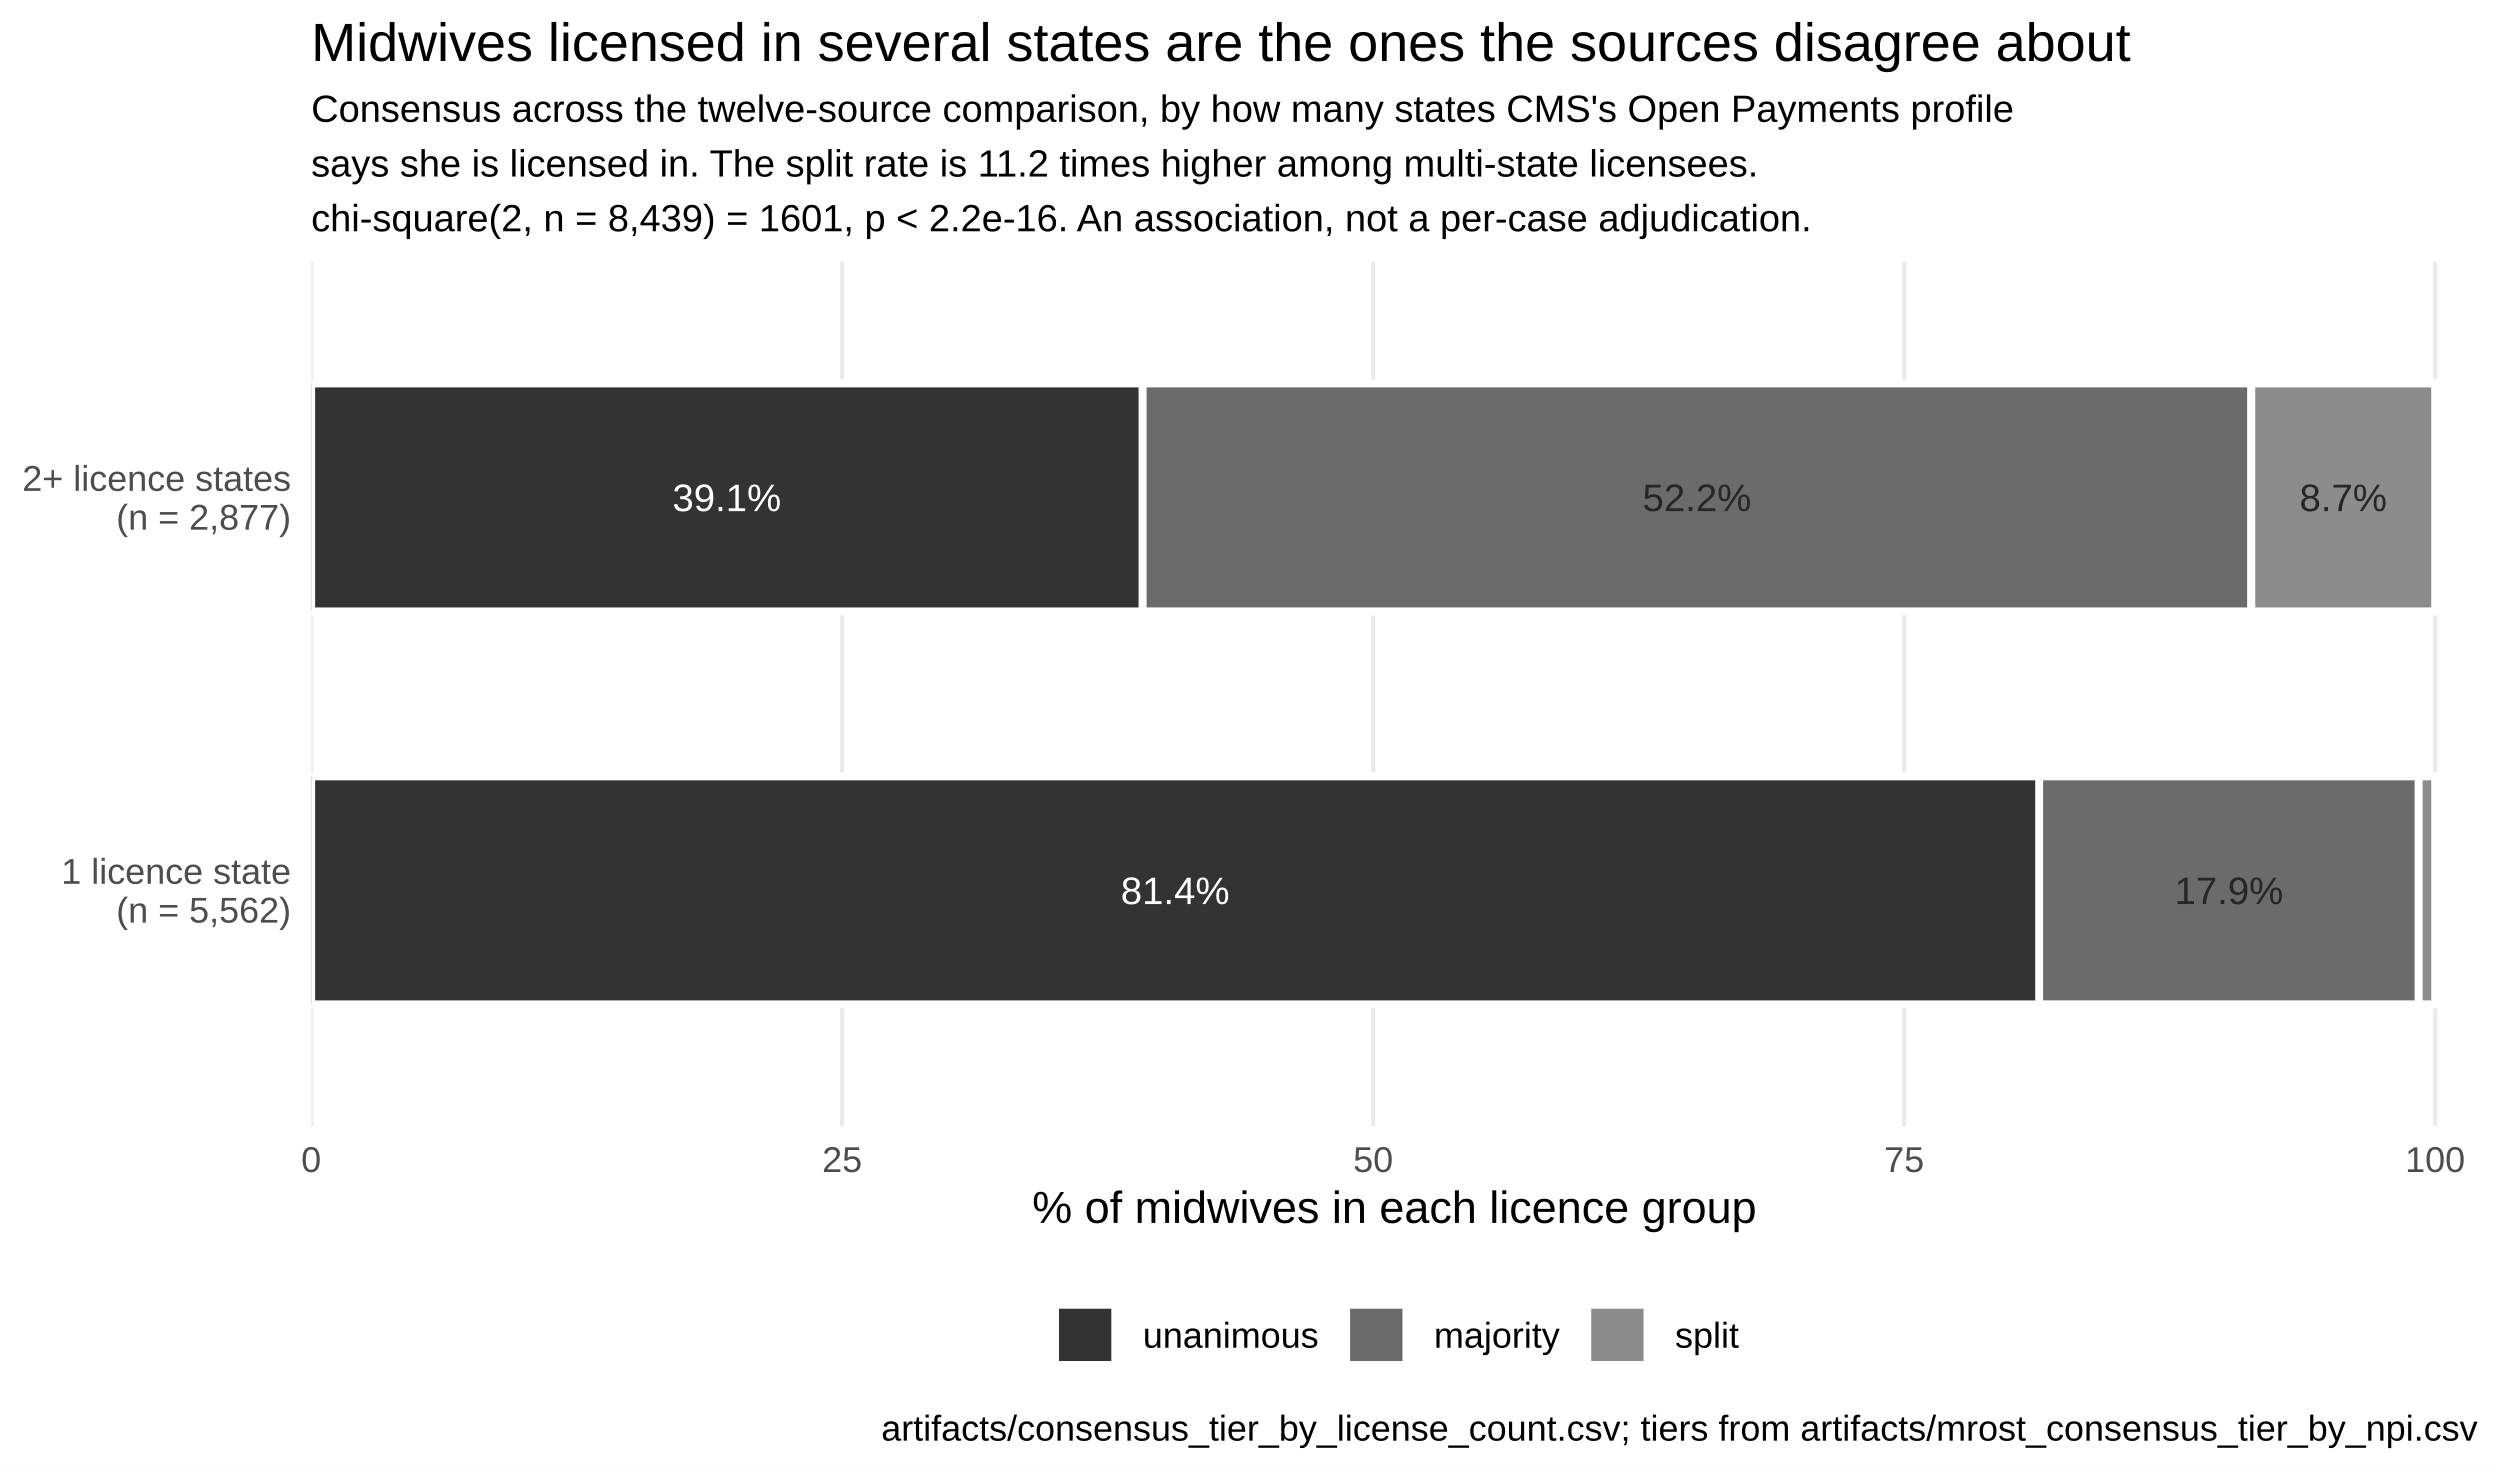
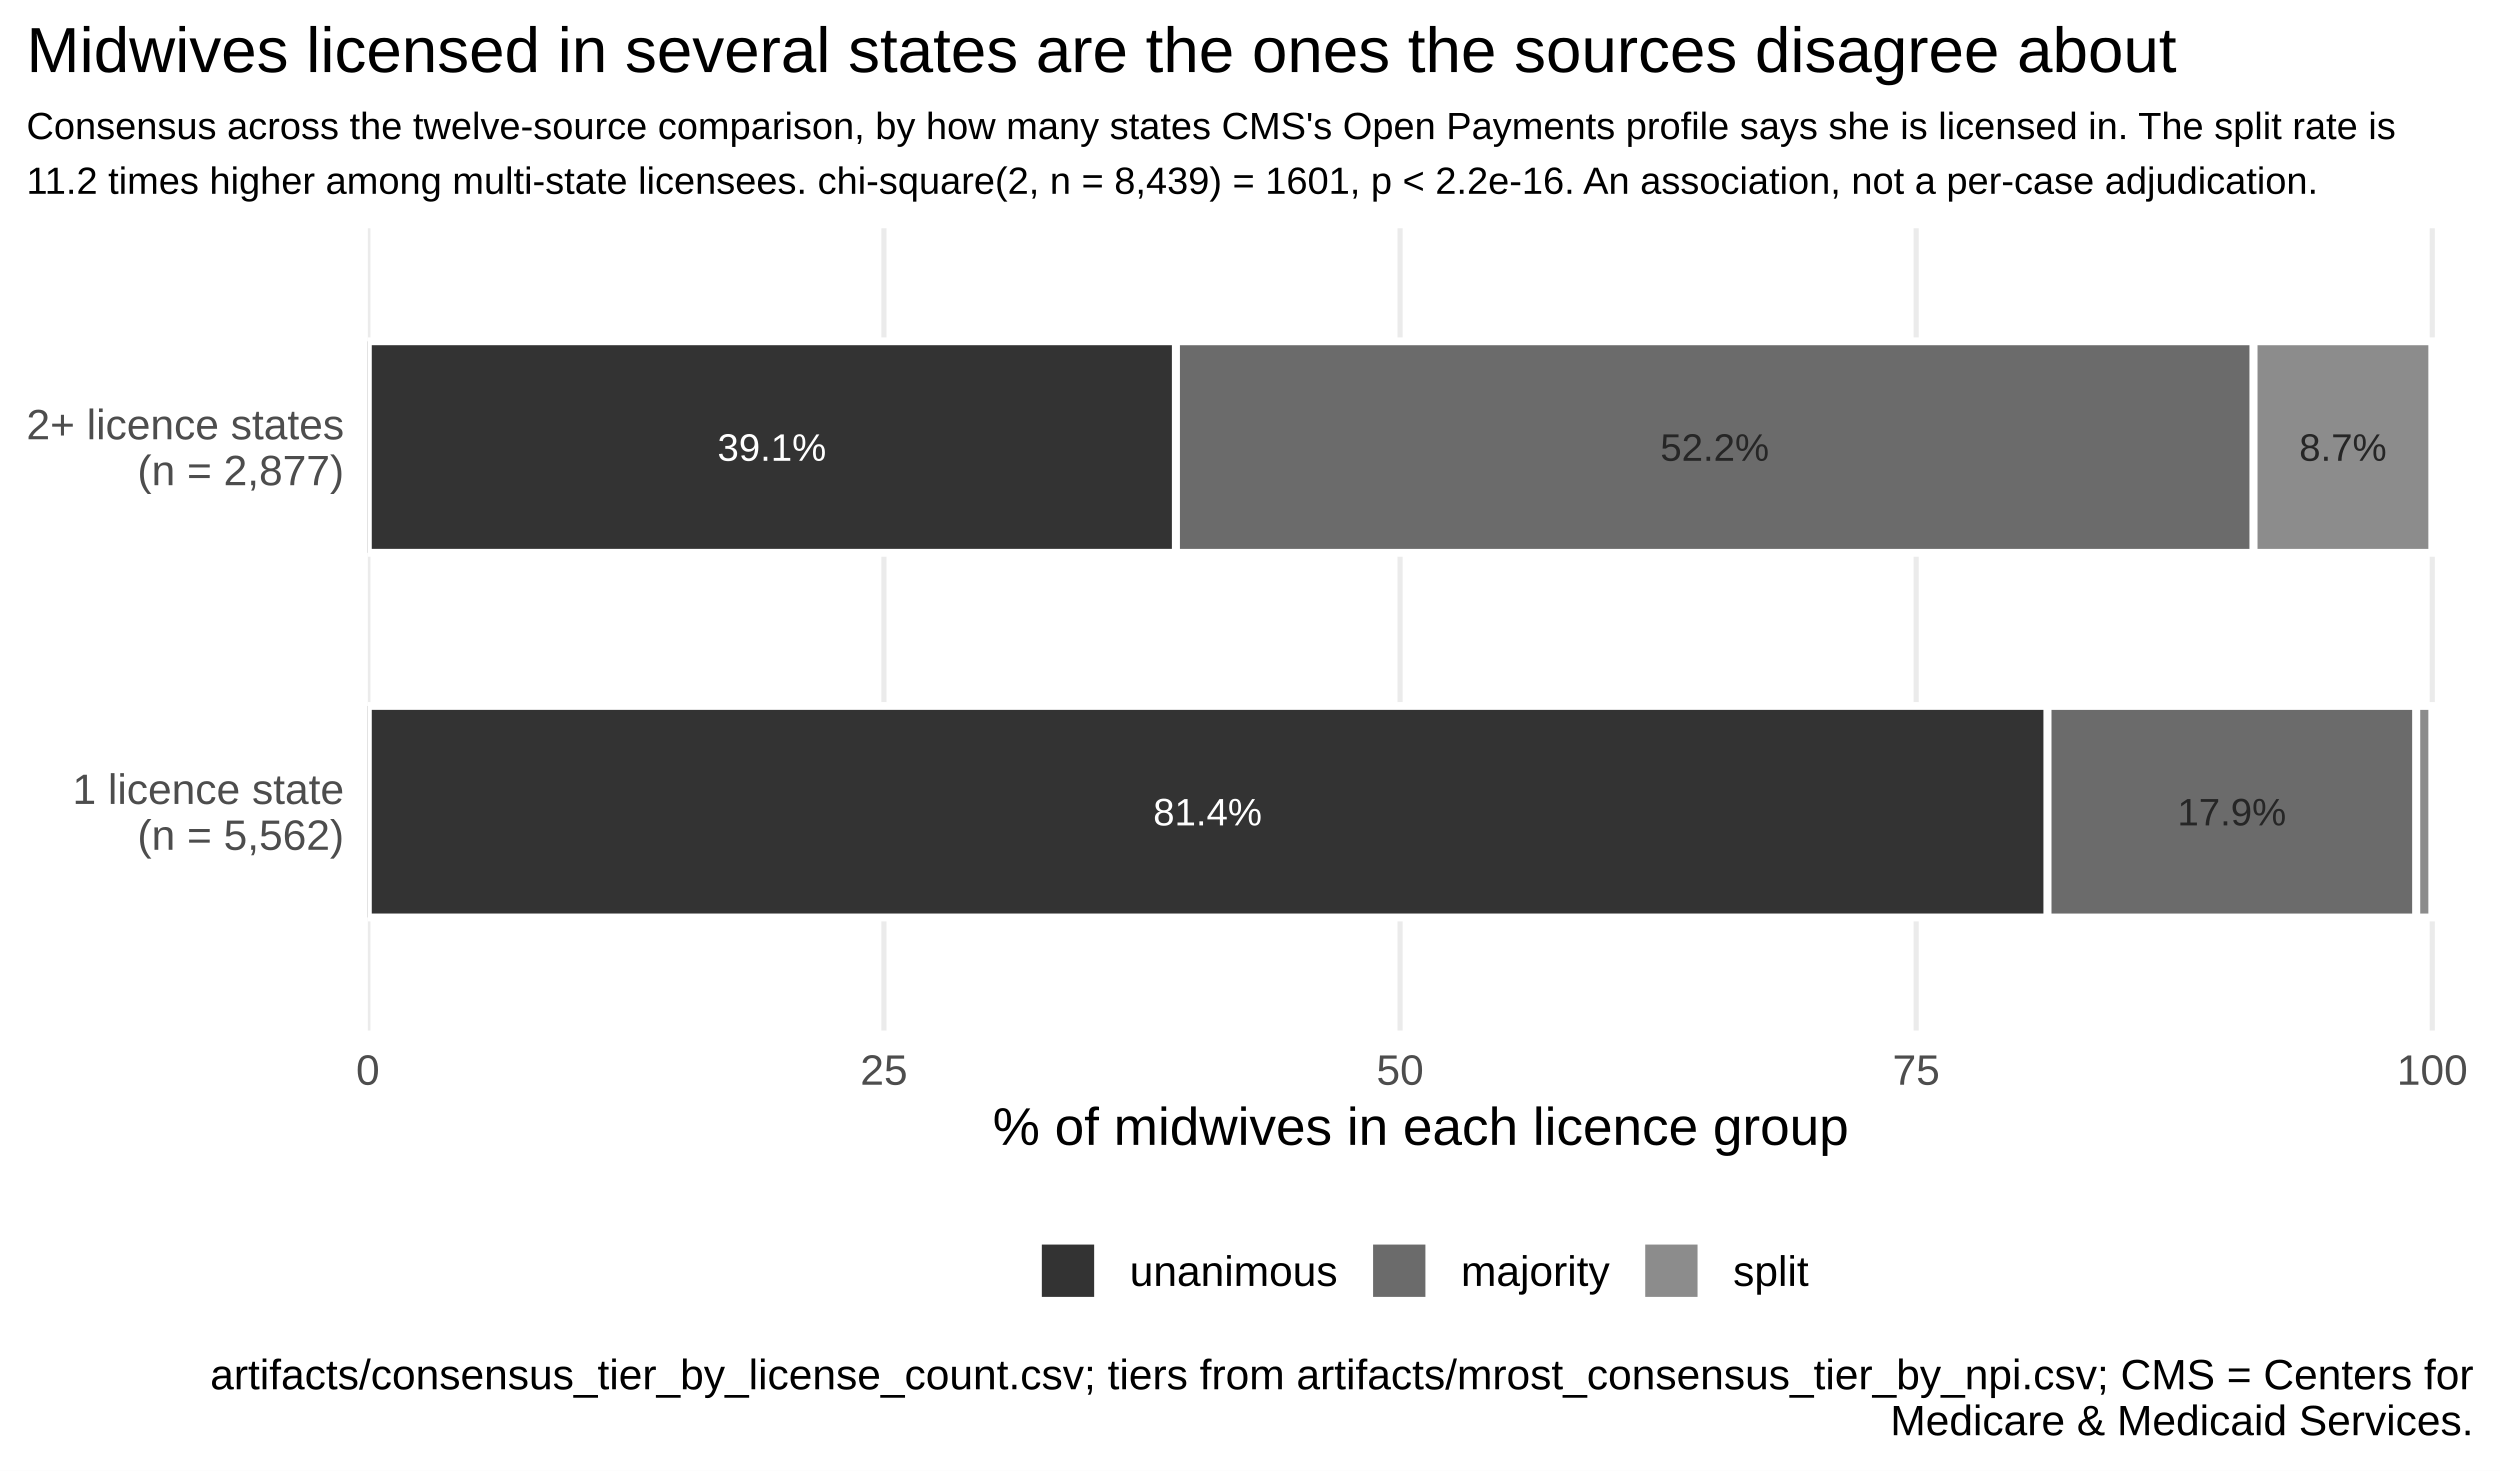
<svg xmlns="http://www.w3.org/2000/svg" width="612.00pt" height="360.00pt" viewBox="0 0 612.00 360.00">
  <g class="svglite">
    <defs>
      <style type="text/css">
    .svglite line, .svglite polyline, .svglite polygon, .svglite path, .svglite rect, .svglite circle {
      fill: none;
      stroke: #000000;
      stroke-linecap: round;
      stroke-linejoin: round;
      stroke-miterlimit: 10.00;
    }
    .svglite text {
      white-space: pre;
    }
    .svglite g.glyphgroup path {
      fill: inherit;
      stroke: none;
    }
  </style>
    </defs>
    <rect width="100%" height="100%" style="stroke: none; fill: #FFFFFF;" />
    <defs>
      <clipPath id="cpMC4wMHw2MTIuMDB8MC4wMHwzNjAuMDA=">
        <rect x="0.00" y="0.00" width="612.00" height="360.00" />
      </clipPath>
    </defs>
    <g clip-path="url(#cpMC4wMHw2MTIuMDB8MC4wMHwzNjAuMDA=)">
-       <rect x="0" y="0.00" width="612.00" height="360.00" style="stroke-width: 1.07; stroke: none; fill: #FFFFFF;" />
+       <rect x="0.00" y="0.00" width="612.00" height="360.00" style="stroke-width: 1.26; stroke: none; fill: #FFFFFF;" />
    </g>
    <defs>
-       <clipPath id="cpNzYuMTh8NjA2LjUyfDY0LjA1fDI3NS42OA==">
-         <rect x="76.18" y="64.05" width="530.34" height="211.62" />
+       <clipPath id="cpOTAuMDV8NjA1LjUyfDU1Ljg4fDI1Mi4yNw==">
+         <rect x="90.05" y="55.88" width="515.47" height="196.39" />
      </clipPath>
    </defs>
-     <g clip-path="url(#cpNzYuMTh8NjA2LjUyfDY0LjA1fDI3NS42OA==)">
-       <polyline points="76.18,275.68 76.18,64.05 " style="stroke-width: 1.07; stroke: #EBEBEB; stroke-linecap: butt;" />
-       <polyline points="206.16,275.68 206.16,64.05 " style="stroke-width: 1.07; stroke: #EBEBEB; stroke-linecap: butt;" />
-       <polyline points="336.15,275.68 336.15,64.05 " style="stroke-width: 1.07; stroke: #EBEBEB; stroke-linecap: butt;" />
-       <polyline points="466.14,275.68 466.14,64.05 " style="stroke-width: 1.07; stroke: #EBEBEB; stroke-linecap: butt;" />
-       <polyline points="596.12,275.68 596.12,64.05 " style="stroke-width: 1.07; stroke: #EBEBEB; stroke-linecap: butt;" />
-       <rect x="499.18" y="190.06" width="92.92" height="55.79" style="stroke-width: 1.92; stroke: #FFFFFF; stroke-linecap: butt; stroke-linejoin: miter; fill: #6B6B6B;" />
-       <rect x="592.10" y="190.06" width="4.02" height="55.79" style="stroke-width: 1.92; stroke: #FFFFFF; stroke-linecap: butt; stroke-linejoin: miter; fill: #8C8C8C;" />
-       <rect x="76.18" y="190.06" width="423.00" height="55.79" style="stroke-width: 1.92; stroke: #FFFFFF; stroke-linecap: butt; stroke-linejoin: miter; fill: #333333;" />
-       <rect x="279.67" y="93.87" width="271.45" height="55.79" style="stroke-width: 1.92; stroke: #FFFFFF; stroke-linecap: butt; stroke-linejoin: miter; fill: #6B6B6B;" />
-       <rect x="551.12" y="93.87" width="45.00" height="55.79" style="stroke-width: 1.92; stroke: #FFFFFF; stroke-linecap: butt; stroke-linejoin: miter; fill: #8C8C8C;" />
-       <rect x="76.18" y="93.87" width="203.50" height="55.79" style="stroke-width: 1.92; stroke: #FFFFFF; stroke-linecap: butt; stroke-linejoin: miter; fill: #333333;" />
-       <text x="545.64" y="221.32" text-anchor="middle" style="font-size: 9.39px;fill: #262626; font-family: &quot;Arial&quot;;" textLength="26.59px" lengthAdjust="spacingAndGlyphs">17.9%</text>
-       <text x="287.68" y="221.32" text-anchor="middle" style="font-size: 9.39px;fill: #FFFFFF; font-family: &quot;Arial&quot;;" textLength="26.59px" lengthAdjust="spacingAndGlyphs">81.4%</text>
-       <text x="415.40" y="125.12" text-anchor="middle" style="font-size: 9.39px;fill: #262626; font-family: &quot;Arial&quot;;" textLength="26.59px" lengthAdjust="spacingAndGlyphs">52.2%</text>
-       <text x="573.62" y="125.12" text-anchor="middle" style="font-size: 9.39px;fill: #262626; font-family: &quot;Arial&quot;;" textLength="21.38px" lengthAdjust="spacingAndGlyphs">8.7%</text>
-       <text x="177.92" y="125.12" text-anchor="middle" style="font-size: 9.39px;fill: #FFFFFF; font-family: &quot;Arial&quot;;" textLength="26.59px" lengthAdjust="spacingAndGlyphs">39.1%</text>
+     <g clip-path="url(#cpOTAuMDV8NjA1LjUyfDU1Ljg4fDI1Mi4yNw==)">
+       <polyline points="90.05,252.27 90.05,55.88 " style="stroke-width: 1.26; stroke: #EBEBEB; stroke-linecap: butt;" />
+       <polyline points="216.39,252.27 216.39,55.88 " style="stroke-width: 1.26; stroke: #EBEBEB; stroke-linecap: butt;" />
+       <polyline points="342.74,252.27 342.74,55.88 " style="stroke-width: 1.26; stroke: #EBEBEB; stroke-linecap: butt;" />
+       <polyline points="469.08,252.27 469.08,55.88 " style="stroke-width: 1.26; stroke: #EBEBEB; stroke-linecap: butt;" />
+       <polyline points="595.42,252.27 595.42,55.88 " style="stroke-width: 1.26; stroke: #EBEBEB; stroke-linecap: butt;" />
+       <rect x="501.20" y="172.82" width="90.31" height="51.78" style="stroke-width: 1.92; stroke: #FFFFFF; stroke-linecap: butt; stroke-linejoin: miter; fill: #6B6B6B;" />
+       <rect x="591.51" y="172.82" width="3.91" height="51.78" style="stroke-width: 1.92; stroke: #FFFFFF; stroke-linecap: butt; stroke-linejoin: miter; fill: #8C8C8C;" />
+       <rect x="90.05" y="172.82" width="411.14" height="51.78" style="stroke-width: 1.92; stroke: #FFFFFF; stroke-linecap: butt; stroke-linejoin: miter; fill: #333333;" />
+       <rect x="287.84" y="83.55" width="263.84" height="51.78" style="stroke-width: 1.92; stroke: #FFFFFF; stroke-linecap: butt; stroke-linejoin: miter; fill: #6B6B6B;" />
+       <rect x="551.68" y="83.55" width="43.74" height="51.78" style="stroke-width: 1.92; stroke: #FFFFFF; stroke-linecap: butt; stroke-linejoin: miter; fill: #8C8C8C;" />
+       <rect x="90.05" y="83.55" width="197.79" height="51.78" style="stroke-width: 1.92; stroke: #FFFFFF; stroke-linecap: butt; stroke-linejoin: miter; fill: #333333;" />
+       <text x="546.35" y="202.06" text-anchor="middle" style="font-size: 9.39px;fill: #262626; font-family: &quot;Arial&quot;;" textLength="26.59px" lengthAdjust="spacingAndGlyphs">17.9%</text>
+       <text x="295.62" y="202.06" text-anchor="middle" style="font-size: 9.39px;fill: #FFFFFF; font-family: &quot;Arial&quot;;" textLength="26.59px" lengthAdjust="spacingAndGlyphs">81.4%</text>
+       <text x="419.76" y="112.80" text-anchor="middle" style="font-size: 9.39px;fill: #262626; font-family: &quot;Arial&quot;;" textLength="26.59px" lengthAdjust="spacingAndGlyphs">52.2%</text>
+       <text x="573.55" y="112.80" text-anchor="middle" style="font-size: 9.39px;fill: #262626; font-family: &quot;Arial&quot;;" textLength="21.38px" lengthAdjust="spacingAndGlyphs">8.7%</text>
+       <text x="188.95" y="112.80" text-anchor="middle" style="font-size: 9.39px;fill: #FFFFFF; font-family: &quot;Arial&quot;;" textLength="26.59px" lengthAdjust="spacingAndGlyphs">39.1%</text>
    </g>
    <g clip-path="url(#cpMC4wMHw2MTIuMDB8MC4wMHwzNjAuMDA=)">
-       <text x="71.25" y="216.36" text-anchor="end" style="font-size: 8.80px;fill: #4D4D4D; font-family: &quot;Arial&quot;;" textLength="56.22px" lengthAdjust="spacingAndGlyphs">1 licence state</text>
-       <text x="71.25" y="225.86" text-anchor="end" style="font-size: 8.80px;fill: #4D4D4D; font-family: &quot;Arial&quot;;" textLength="42.75px" lengthAdjust="spacingAndGlyphs">(n = 5,562)</text>
-       <text x="71.25" y="120.17" text-anchor="end" style="font-size: 8.80px;fill: #4D4D4D; font-family: &quot;Arial&quot;;" textLength="65.77px" lengthAdjust="spacingAndGlyphs">2+ licence states</text>
-       <text x="71.25" y="129.67" text-anchor="end" style="font-size: 8.80px;fill: #4D4D4D; font-family: &quot;Arial&quot;;" textLength="42.75px" lengthAdjust="spacingAndGlyphs">(n = 2,877)</text>
-       <text x="76.18" y="286.91" text-anchor="middle" style="font-size: 8.80px;fill: #4D4D4D; font-family: &quot;Arial&quot;;" textLength="4.89px" lengthAdjust="spacingAndGlyphs">0</text>
-       <text x="206.16" y="286.91" text-anchor="middle" style="font-size: 8.80px;fill: #4D4D4D; font-family: &quot;Arial&quot;;" textLength="9.78px" lengthAdjust="spacingAndGlyphs">25</text>
-       <text x="336.15" y="286.91" text-anchor="middle" style="font-size: 8.80px;fill: #4D4D4D; font-family: &quot;Arial&quot;;" textLength="9.78px" lengthAdjust="spacingAndGlyphs">50</text>
-       <text x="466.14" y="286.91" text-anchor="middle" style="font-size: 8.80px;fill: #4D4D4D; font-family: &quot;Arial&quot;;" textLength="9.78px" lengthAdjust="spacingAndGlyphs">75</text>
-       <text x="596.12" y="286.91" text-anchor="middle" style="font-size: 8.80px;fill: #4D4D4D; font-family: &quot;Arial&quot;;" textLength="14.67px" lengthAdjust="spacingAndGlyphs">100</text>
-       <text x="341.35" y="299.37" text-anchor="middle" style="font-size: 11.00px; font-family: &quot;Arial&quot;;" textLength="177.41px" lengthAdjust="spacingAndGlyphs">% of midwives in each licence group</text>
-       <rect x="258.28" y="319.41" width="14.73" height="14.73" style="stroke-width: 1.92; stroke: #FFFFFF; stroke-linecap: butt; stroke-linejoin: miter; fill: #333333;" />
-       <rect x="329.55" y="319.41" width="14.73" height="14.73" style="stroke-width: 1.92; stroke: #FFFFFF; stroke-linecap: butt; stroke-linejoin: miter; fill: #6B6B6B;" />
-       <rect x="388.57" y="319.41" width="14.73" height="14.73" style="stroke-width: 1.92; stroke: #FFFFFF; stroke-linecap: butt; stroke-linejoin: miter; fill: #8C8C8C;" />
-       <text x="279.76" y="329.92" style="font-size: 8.80px; font-family: &quot;Arial&quot;;" textLength="43.03px" lengthAdjust="spacingAndGlyphs">unanimous</text>
-       <text x="351.03" y="329.92" style="font-size: 8.80px; font-family: &quot;Arial&quot;;" textLength="30.78px" lengthAdjust="spacingAndGlyphs">majority</text>
-       <text x="410.05" y="329.92" style="font-size: 8.80px; font-family: &quot;Arial&quot;;" textLength="15.64px" lengthAdjust="spacingAndGlyphs">split</text>
-       <text x="76.18" y="29.83" style="font-size: 9.30px; font-family: &quot;Arial&quot;;" textLength="416.83px" lengthAdjust="spacingAndGlyphs">Consensus across the twelve-source comparison, by how many states CMS's Open Payments profile</text>
-       <text x="76.18" y="43.22" style="font-size: 9.30px; font-family: &quot;Arial&quot;;" textLength="354.14px" lengthAdjust="spacingAndGlyphs">says she is licensed in. The split rate is 11.2 times higher among multi-state licensees.</text>
-       <text x="76.18" y="56.61" style="font-size: 9.30px; font-family: &quot;Arial&quot;;" textLength="367.16px" lengthAdjust="spacingAndGlyphs">chi-square(2, n = 8,439) = 1601, p &lt; 2.2e-16. An association, not a per-case adjudication.</text>
-       <text x="76.18" y="14.93" style="font-size: 13.20px; font-family: &quot;Arial&quot;;" textLength="444.69px" lengthAdjust="spacingAndGlyphs">Midwives licensed in several states are the ones the sources disagree about</text>
-       <text x="606.52" y="352.67" text-anchor="end" style="font-size: 8.80px; font-family: &quot;Arial&quot;;" textLength="390.59px" lengthAdjust="spacingAndGlyphs">artifacts/consensus_tier_by_license_count.csv; tiers from artifacts/mrost_consensus_tier_by_npi.csv</text>
+       <text x="84.23" y="196.81" text-anchor="end" style="font-size: 10.40px;fill: #4D4D4D; font-family: &quot;Arial&quot;;" textLength="66.48px" lengthAdjust="spacingAndGlyphs">1 licence state</text>
+       <text x="84.23" y="208.04" text-anchor="end" style="font-size: 10.40px;fill: #4D4D4D; font-family: &quot;Arial&quot;;" textLength="50.55px" lengthAdjust="spacingAndGlyphs">(n = 5,562)</text>
+       <text x="84.23" y="107.54" text-anchor="end" style="font-size: 10.40px;fill: #4D4D4D; font-family: &quot;Arial&quot;;" textLength="77.75px" lengthAdjust="spacingAndGlyphs">2+ licence states</text>
+       <text x="84.23" y="118.78" text-anchor="end" style="font-size: 10.40px;fill: #4D4D4D; font-family: &quot;Arial&quot;;" textLength="50.55px" lengthAdjust="spacingAndGlyphs">(n = 2,877)</text>
+       <text x="90.05" y="265.54" text-anchor="middle" style="font-size: 10.40px;fill: #4D4D4D; font-family: &quot;Arial&quot;;" textLength="5.78px" lengthAdjust="spacingAndGlyphs">0</text>
+       <text x="216.39" y="265.54" text-anchor="middle" style="font-size: 10.40px;fill: #4D4D4D; font-family: &quot;Arial&quot;;" textLength="11.56px" lengthAdjust="spacingAndGlyphs">25</text>
+       <text x="342.74" y="265.54" text-anchor="middle" style="font-size: 10.40px;fill: #4D4D4D; font-family: &quot;Arial&quot;;" textLength="11.56px" lengthAdjust="spacingAndGlyphs">50</text>
+       <text x="469.08" y="265.54" text-anchor="middle" style="font-size: 10.40px;fill: #4D4D4D; font-family: &quot;Arial&quot;;" textLength="11.56px" lengthAdjust="spacingAndGlyphs">75</text>
+       <text x="595.42" y="265.54" text-anchor="middle" style="font-size: 10.40px;fill: #4D4D4D; font-family: &quot;Arial&quot;;" textLength="17.34px" lengthAdjust="spacingAndGlyphs">100</text>
+       <text x="347.79" y="280.27" text-anchor="middle" style="font-size: 13.00px; font-family: &quot;Arial&quot;;" textLength="209.61px" lengthAdjust="spacingAndGlyphs">% of midwives in each licence group</text>
+       <rect x="254.08" y="303.71" width="14.73" height="14.73" style="stroke-width: 1.92; stroke: #FFFFFF; stroke-linecap: butt; stroke-linejoin: miter; fill: #333333;" />
+       <rect x="335.17" y="303.71" width="14.73" height="14.73" style="stroke-width: 1.92; stroke: #FFFFFF; stroke-linecap: butt; stroke-linejoin: miter; fill: #6B6B6B;" />
+       <rect x="401.79" y="303.71" width="14.73" height="14.73" style="stroke-width: 1.92; stroke: #FFFFFF; stroke-linecap: butt; stroke-linejoin: miter; fill: #8C8C8C;" />
+       <text x="276.56" y="314.79" style="font-size: 10.40px; font-family: &quot;Arial&quot;;" textLength="50.86px" lengthAdjust="spacingAndGlyphs">unanimous</text>
+       <text x="357.65" y="314.79" style="font-size: 10.40px; font-family: &quot;Arial&quot;;" textLength="36.39px" lengthAdjust="spacingAndGlyphs">majority</text>
+       <text x="424.27" y="314.79" style="font-size: 10.40px; font-family: &quot;Arial&quot;;" textLength="18.50px" lengthAdjust="spacingAndGlyphs">split</text>
+       <text x="6.48" y="34.05" style="font-size: 9.30px; font-family: &quot;Arial&quot;;" textLength="579.94px" lengthAdjust="spacingAndGlyphs">Consensus across the twelve-source comparison, by how many states CMS's Open Payments profile says she is licensed in. The split rate is</text>
+       <text x="6.48" y="47.45" style="font-size: 9.30px; font-family: &quot;Arial&quot;;" textLength="560.77px" lengthAdjust="spacingAndGlyphs">11.2 times higher among multi-state licensees. chi-square(2, n = 8,439) = 1601, p &lt; 2.2e-16. An association, not a per-case adjudication.</text>
+       <text x="6.48" y="17.64" style="font-size: 15.60px; font-family: &quot;Arial&quot;;" textLength="526.06px" lengthAdjust="spacingAndGlyphs">Midwives licensed in several states are the ones the sources disagree about</text>
+       <text x="605.52" y="340.10" text-anchor="end" style="font-size: 10.40px; font-family: &quot;Arial&quot;;" textLength="553.91px" lengthAdjust="spacingAndGlyphs">artifacts/consensus_tier_by_license_count.csv; tiers from artifacts/mrost_consensus_tier_by_npi.csv; CMS = Centers for</text>
+       <text x="605.52" y="351.34" text-anchor="end" style="font-size: 10.40px; font-family: &quot;Arial&quot;;" textLength="142.73px" lengthAdjust="spacingAndGlyphs">Medicare &amp; Medicaid Services.</text>
    </g>
  </g>
</svg>
